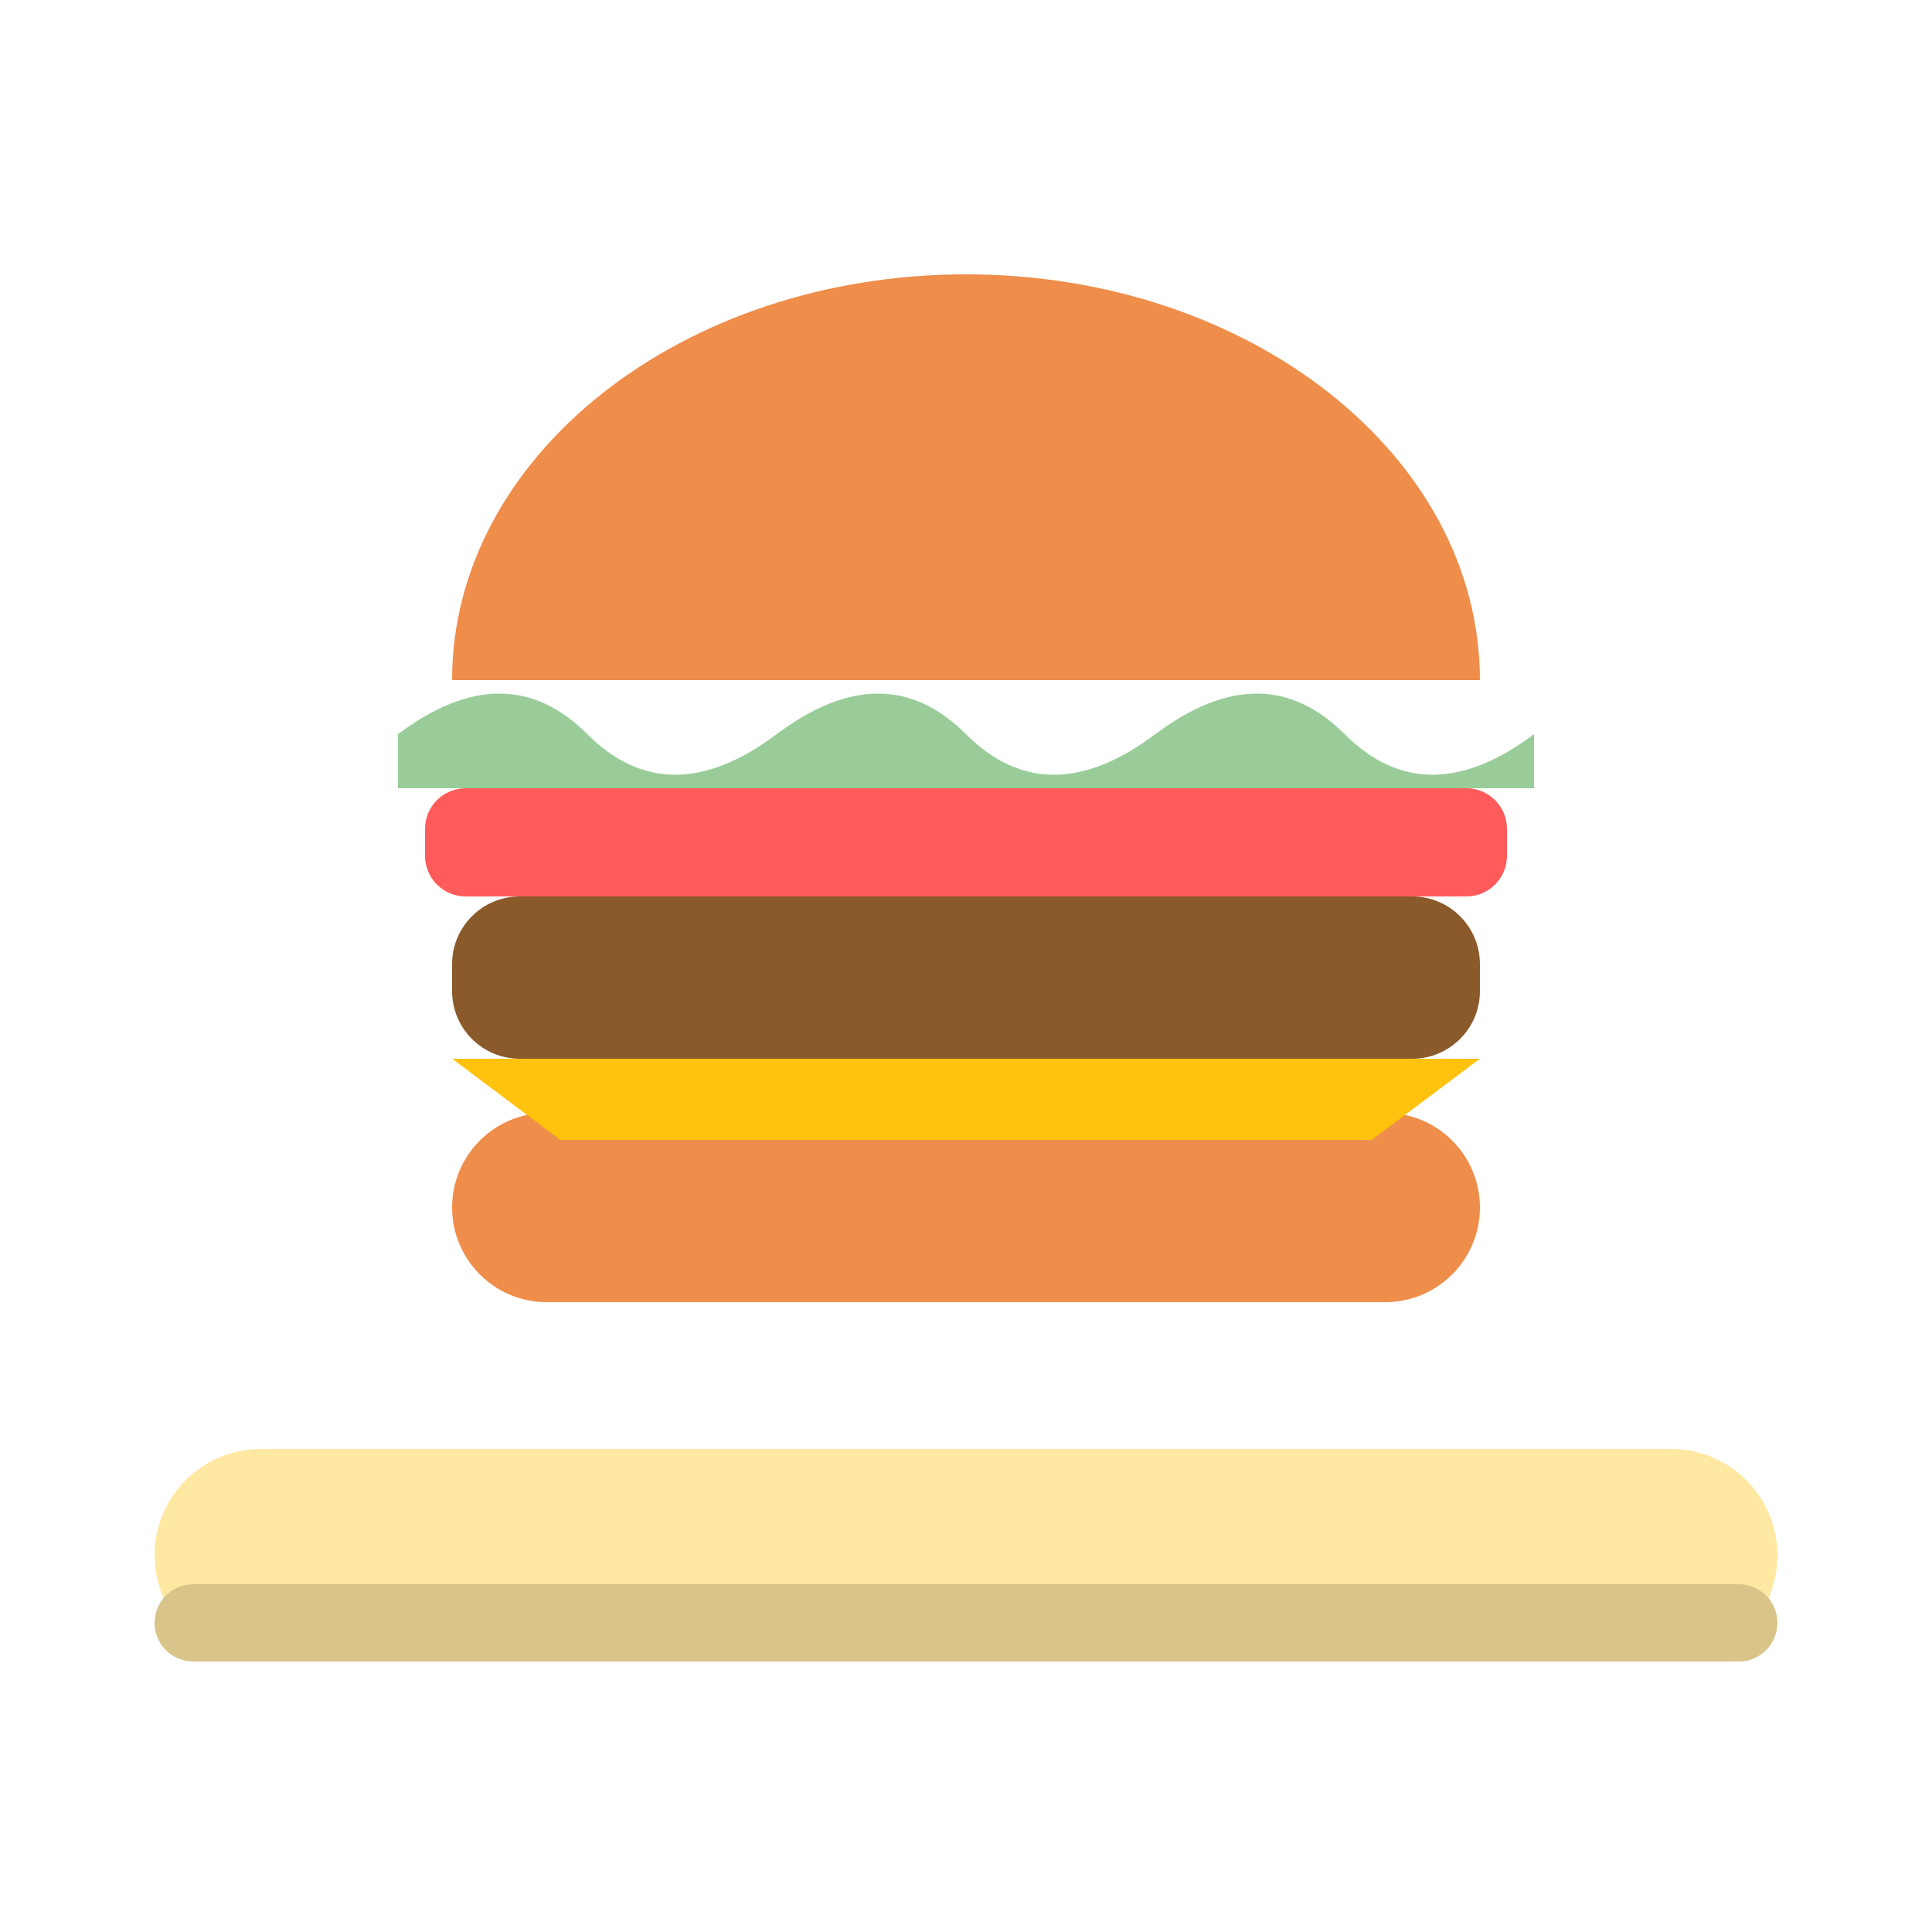
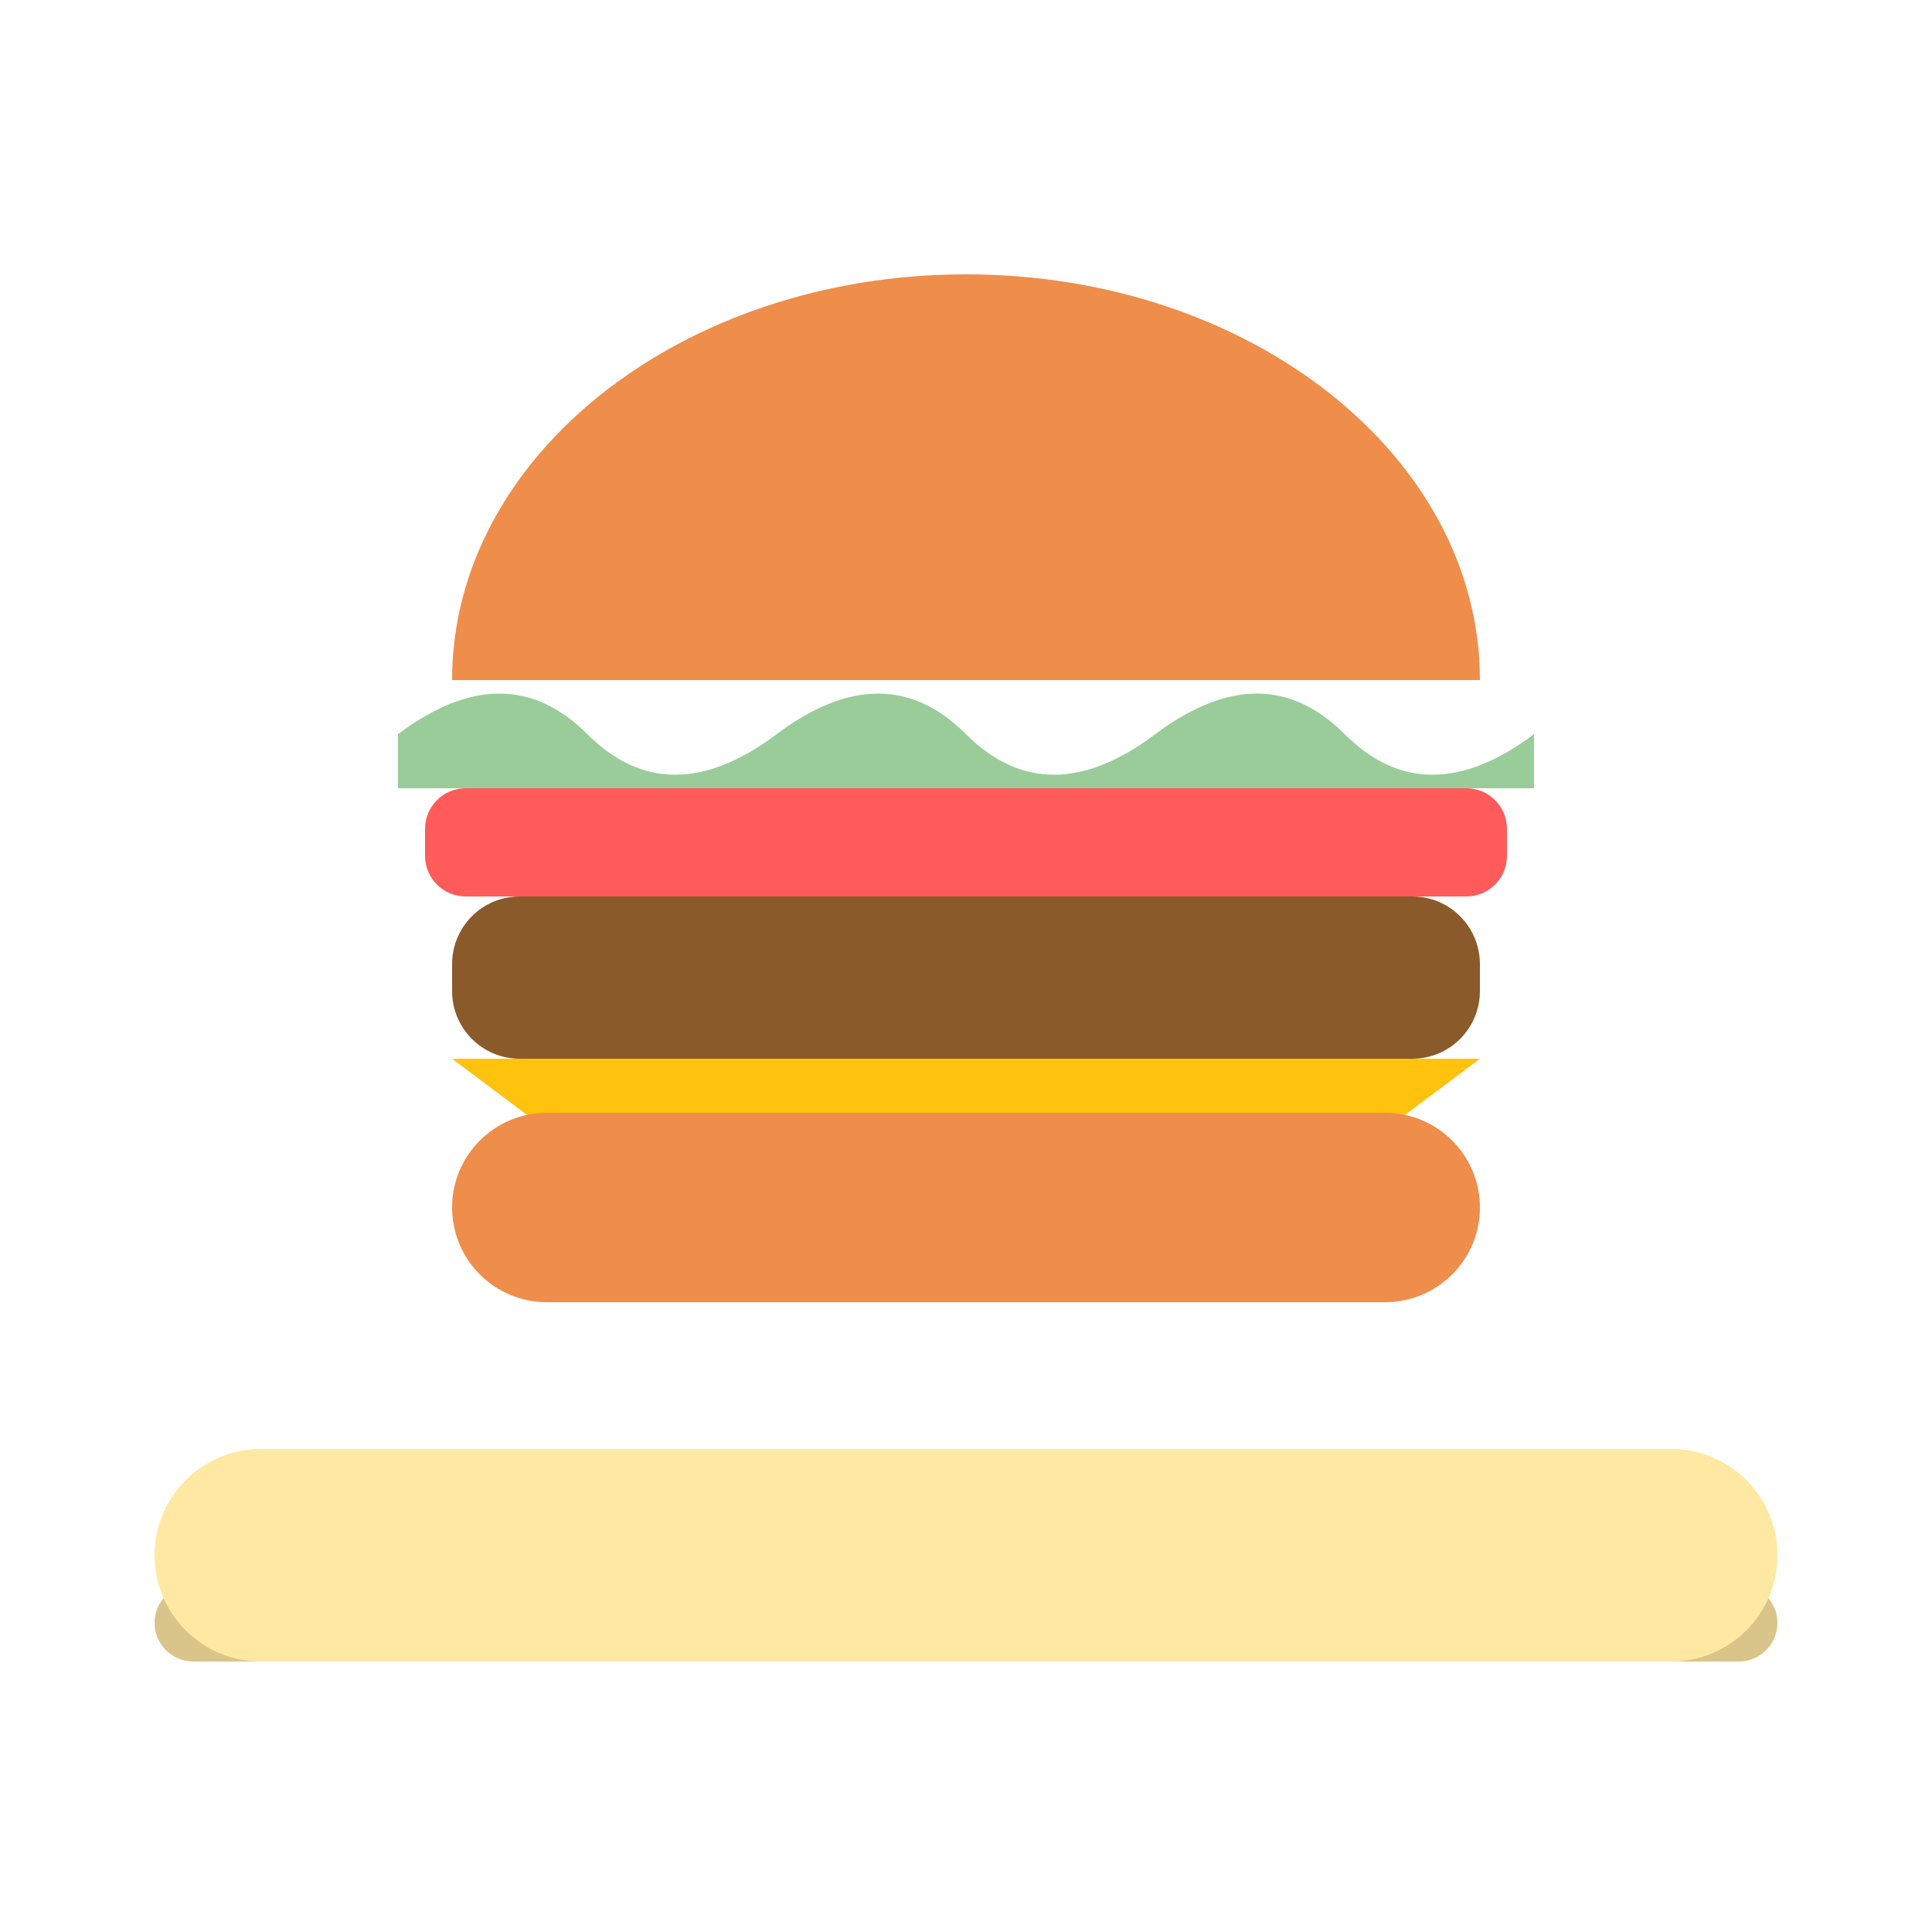
<svg xmlns="http://www.w3.org/2000/svg" viewBox="0 0 200 200" width="100mm" height="100mm">
+   <g id="ebene-D9C58A" fill="#D9C58A">
+     <path fill="#D9C58A" d="M20,164 L180,164 A4 4 0 0 1 184,168 L184,168 A4 4 0 0 1 180,172 L20,172 A4 4 0 0 1 16,168 L16,168 A4 4 0 0 1 20,164 Z" />
+   </g>
  <g id="ebene-FFE8A2" fill="#FFE8A2">
    <path fill="#FFE8A2" d="M27,150 L173,150 A11 11 0 0 1 184,161 L184,161 A11 11 0 0 1 173,172 L27,172 A11 11 0 0 1 16,161 L16,161 A11 11 0 0 1 27,150 Z" />
    <path fill="#FFE8A2" d="M81.1,48 C81.1,49.16 79.533,50.1 77.6,50.1 C75.667,50.1 74.1,49.16 74.1,48 C74.1,46.84 75.667,45.9 77.6,45.9 C79.533,45.9 81.1,46.84 81.1,48 Z" />
    <path fill="#FFE8A2" d="M103.5,39.6 C103.5,40.76 101.933,41.7 100,41.7 C98.067,41.7 96.5,40.76 96.5,39.6 C96.5,38.44 98.067,37.5 100,37.5 C101.933,37.5 103.5,38.44 103.5,39.6 Z" />
    <path fill="#FFE8A2" d="M123.1,50.8 C123.1,51.96 121.533,52.9 119.6,52.9 C117.667,52.9 116.1,51.96 116.1,50.8 C116.1,49.64 117.667,48.7 119.6,48.7 C121.533,48.7 123.1,49.64 123.1,50.8 Z" />
    <path fill="#FFE8A2" d="M95.1,59.2 C95.1,60.36 93.533,61.3 91.6,61.3 C89.667,61.3 88.1,60.36 88.1,59.2 C88.1,58.04 89.667,57.1 91.6,57.1 C93.533,57.1 95.1,58.04 95.1,59.2 Z" />
-   </g>
-   <g id="ebene-D9C58A" fill="#D9C58A">
-     <path fill="#D9C58A" d="M20,164 L180,164 A4 4 0 0 1 184,168 L184,168 A4 4 0 0 1 180,172 L20,172 A4 4 0 0 1 16,168 L16,168 A4 4 0 0 1 20,164 Z" />
-   </g>
-   <g id="ebene-EF8D4B" fill="#EF8D4B">
-     <path fill="#EF8D4B" d="M46.8,70.4 C46.8,47.204 70.618,28.4 100,28.4 C129.382,28.4 153.2,47.204 153.2,70.4 Z" />
-     <path fill="#EF8D4B" d="M56.6,115.2 L143.4,115.2 C148.812,115.2 153.2,119.588 153.2,125 L153.2,125 C153.2,130.412 148.812,134.8 143.4,134.8 L56.6,134.8 C51.188,134.8 46.8,130.412 46.8,125 L46.8,125 C46.8,119.588 51.188,115.2 56.6,115.2 Z" />
  </g>
  <g id="ebene-99CC99" fill="#99CC99">
    <path fill="#99CC99" d="M41.2,76 Q52.4,67.6 60.8,76 Q69.2,84.4 80.4,76 Q91.6,67.6 100,76 Q108.4,84.4 119.6,76 Q130.8,67.6 139.2,76 Q147.6,84.4 158.8,76 L158.8,81.6 L41.2,81.6 Z" />
  </g>
  <g id="ebene-FF5B5B" fill="#FF5B5B">
    <path fill="#FF5B5B" d="M48.2,81.6 L151.8,81.6 C154.12,81.6 156,83.48 156,85.8 L156,88.6 C156,90.92 154.12,92.8 151.8,92.8 L48.2,92.8 C45.88,92.8 44,90.92 44,88.6 L44,85.8 C44,83.48 45.88,81.6 48.2,81.6 Z" />
  </g>
  <g id="ebene-8B5A2B" fill="#8B5A2B">
    <path fill="#8B5A2B" d="M53.8,92.8 L146.2,92.8 C150.066,92.8 153.2,95.934 153.2,99.8 L153.2,102.6 C153.2,106.466 150.066,109.6 146.2,109.6 L53.8,109.6 C49.934,109.6 46.8,106.466 46.8,102.6 L46.8,99.8 C46.8,95.934 49.934,92.8 53.8,92.8 Z" />
  </g>
  <g id="ebene-FFC20D" fill="#FFC20D">
    <path fill="#FFC20D" d="M46.8,109.6 L153.2,109.6 L142,118 L58,118 Z" />
  </g>
+   <g id="ebene-EF8D4B" fill="#EF8D4B">
+     <path fill="#EF8D4B" d="M46.8,70.4 C46.8,47.204 70.618,28.4 100,28.4 C129.382,28.4 153.2,47.204 153.2,70.4 Z" />
+     <path fill="#EF8D4B" d="M56.6,115.2 L143.4,115.2 C148.812,115.2 153.2,119.588 153.2,125 L153.2,125 C153.2,130.412 148.812,134.8 143.4,134.8 L56.6,134.8 C51.188,134.8 46.8,130.412 46.8,125 L46.8,125 C46.8,119.588 51.188,115.2 56.6,115.2 Z" />
+   </g>
</svg>
